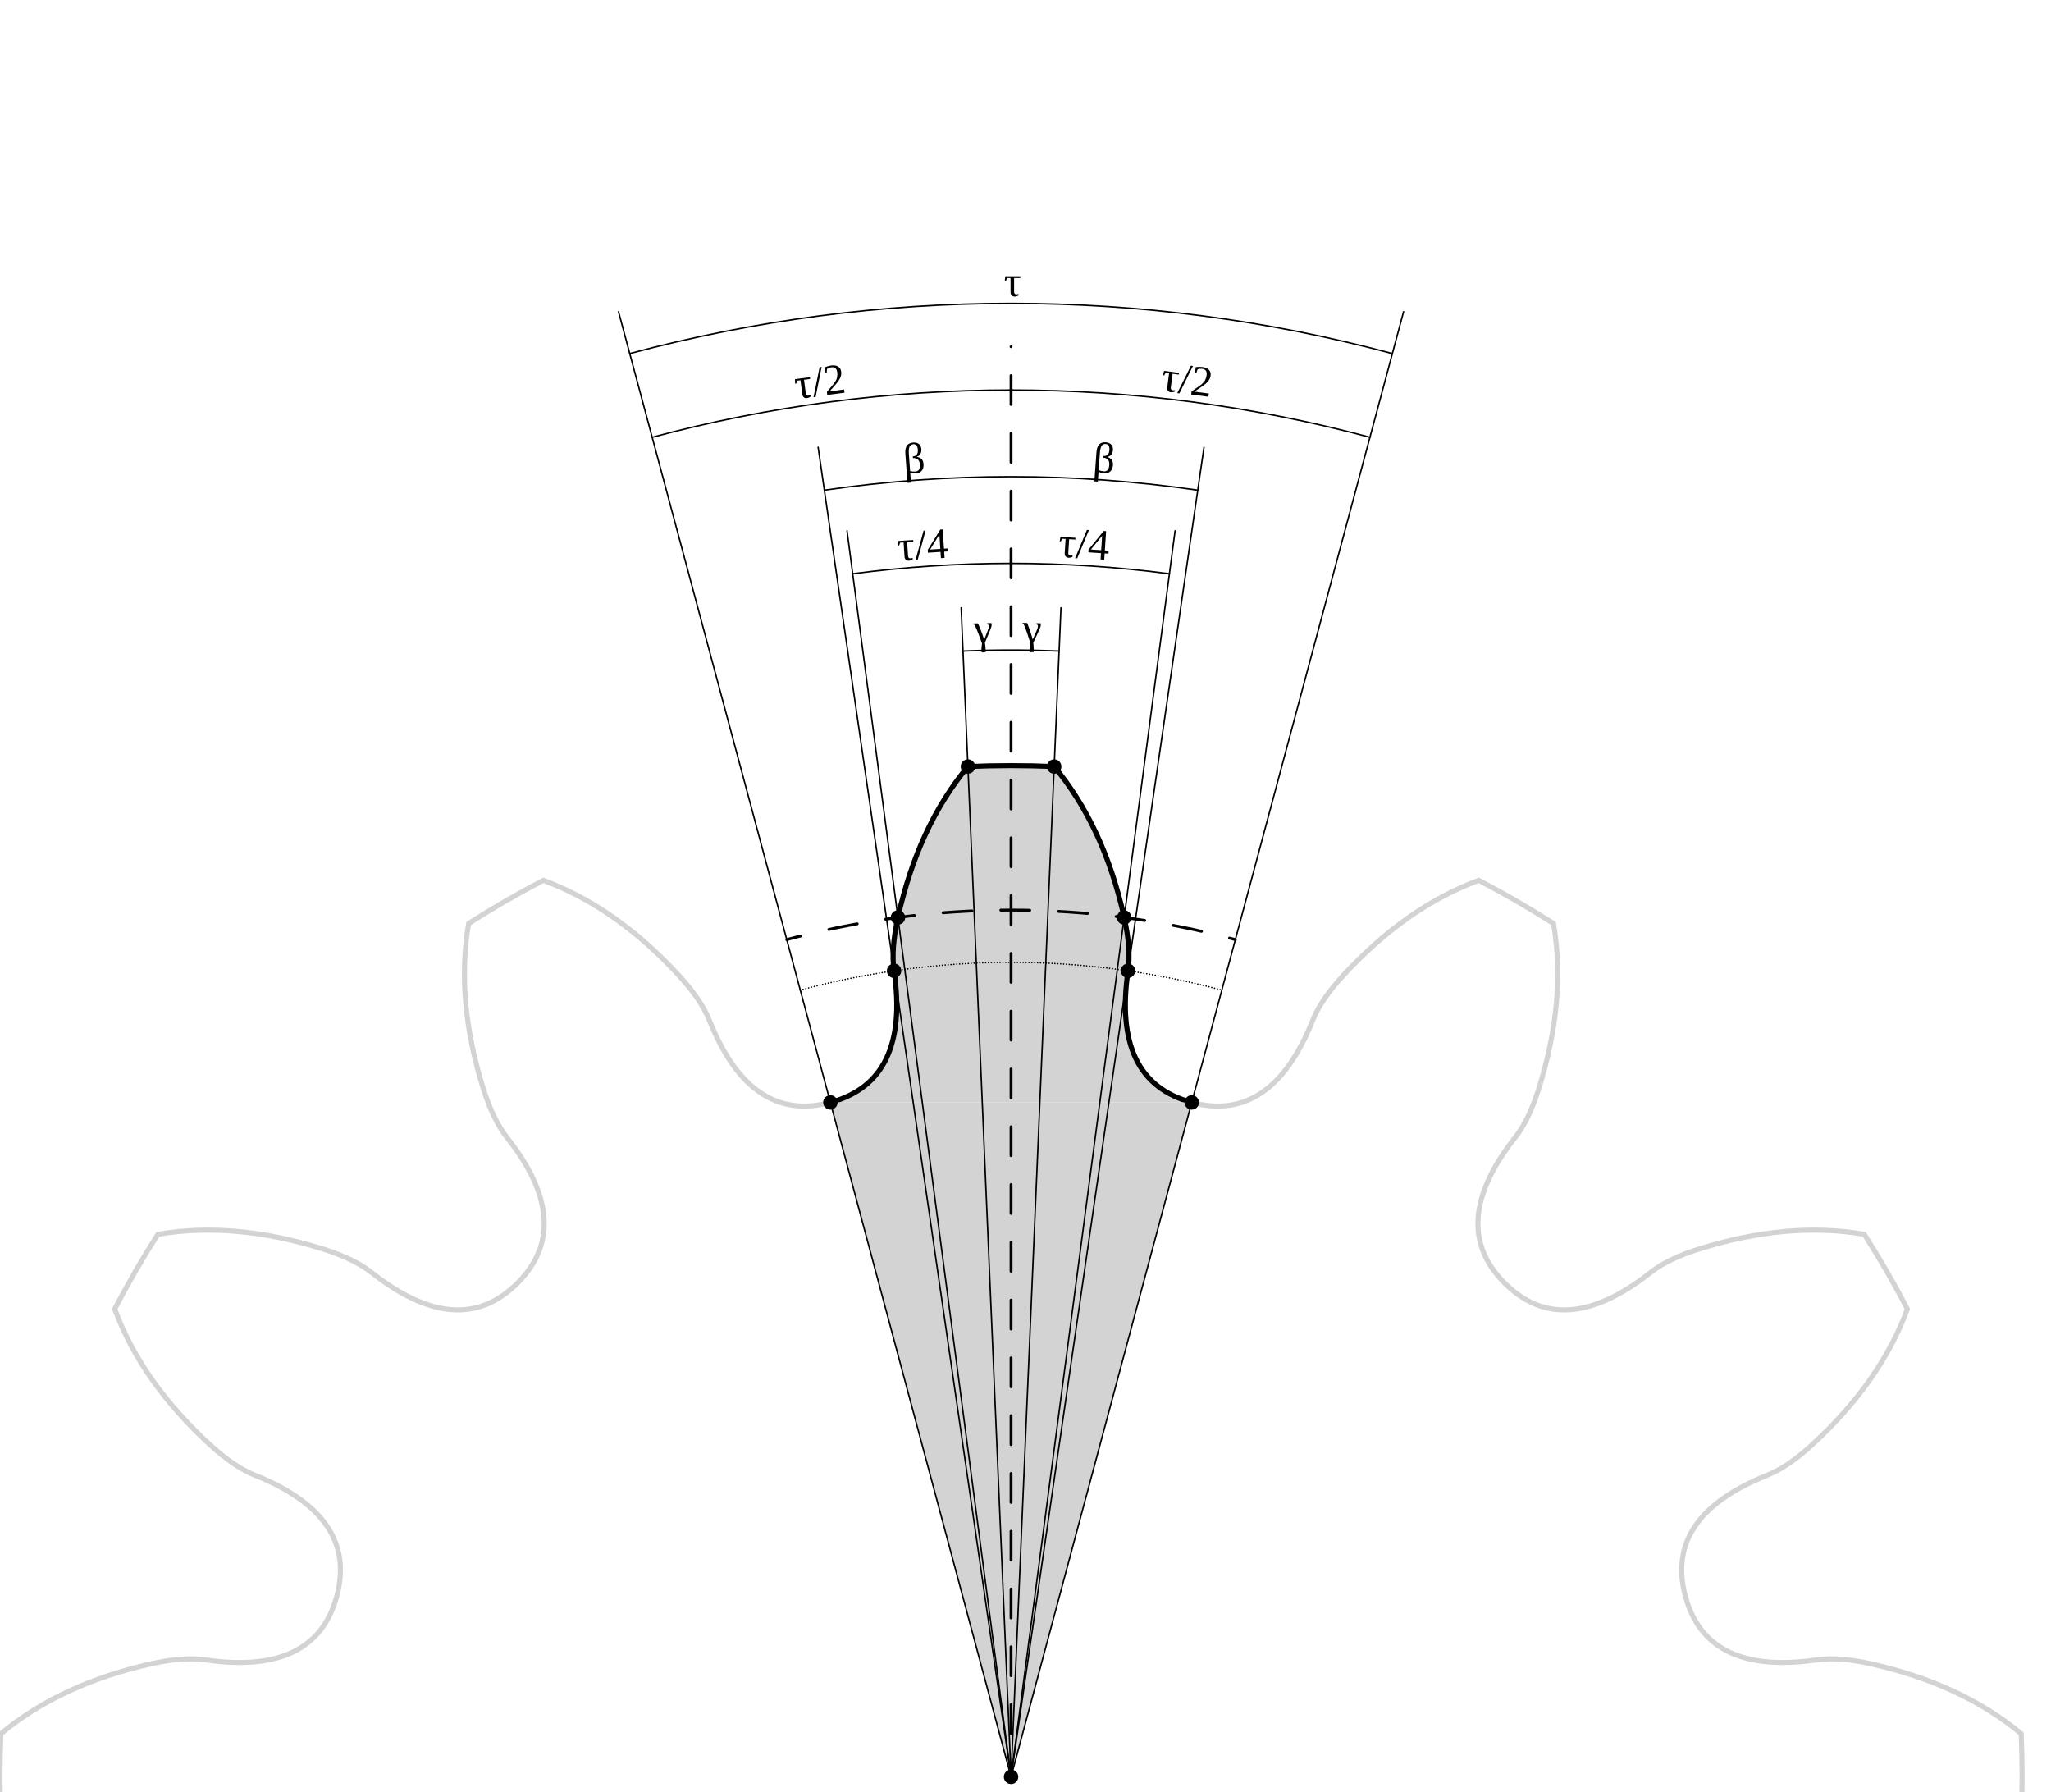
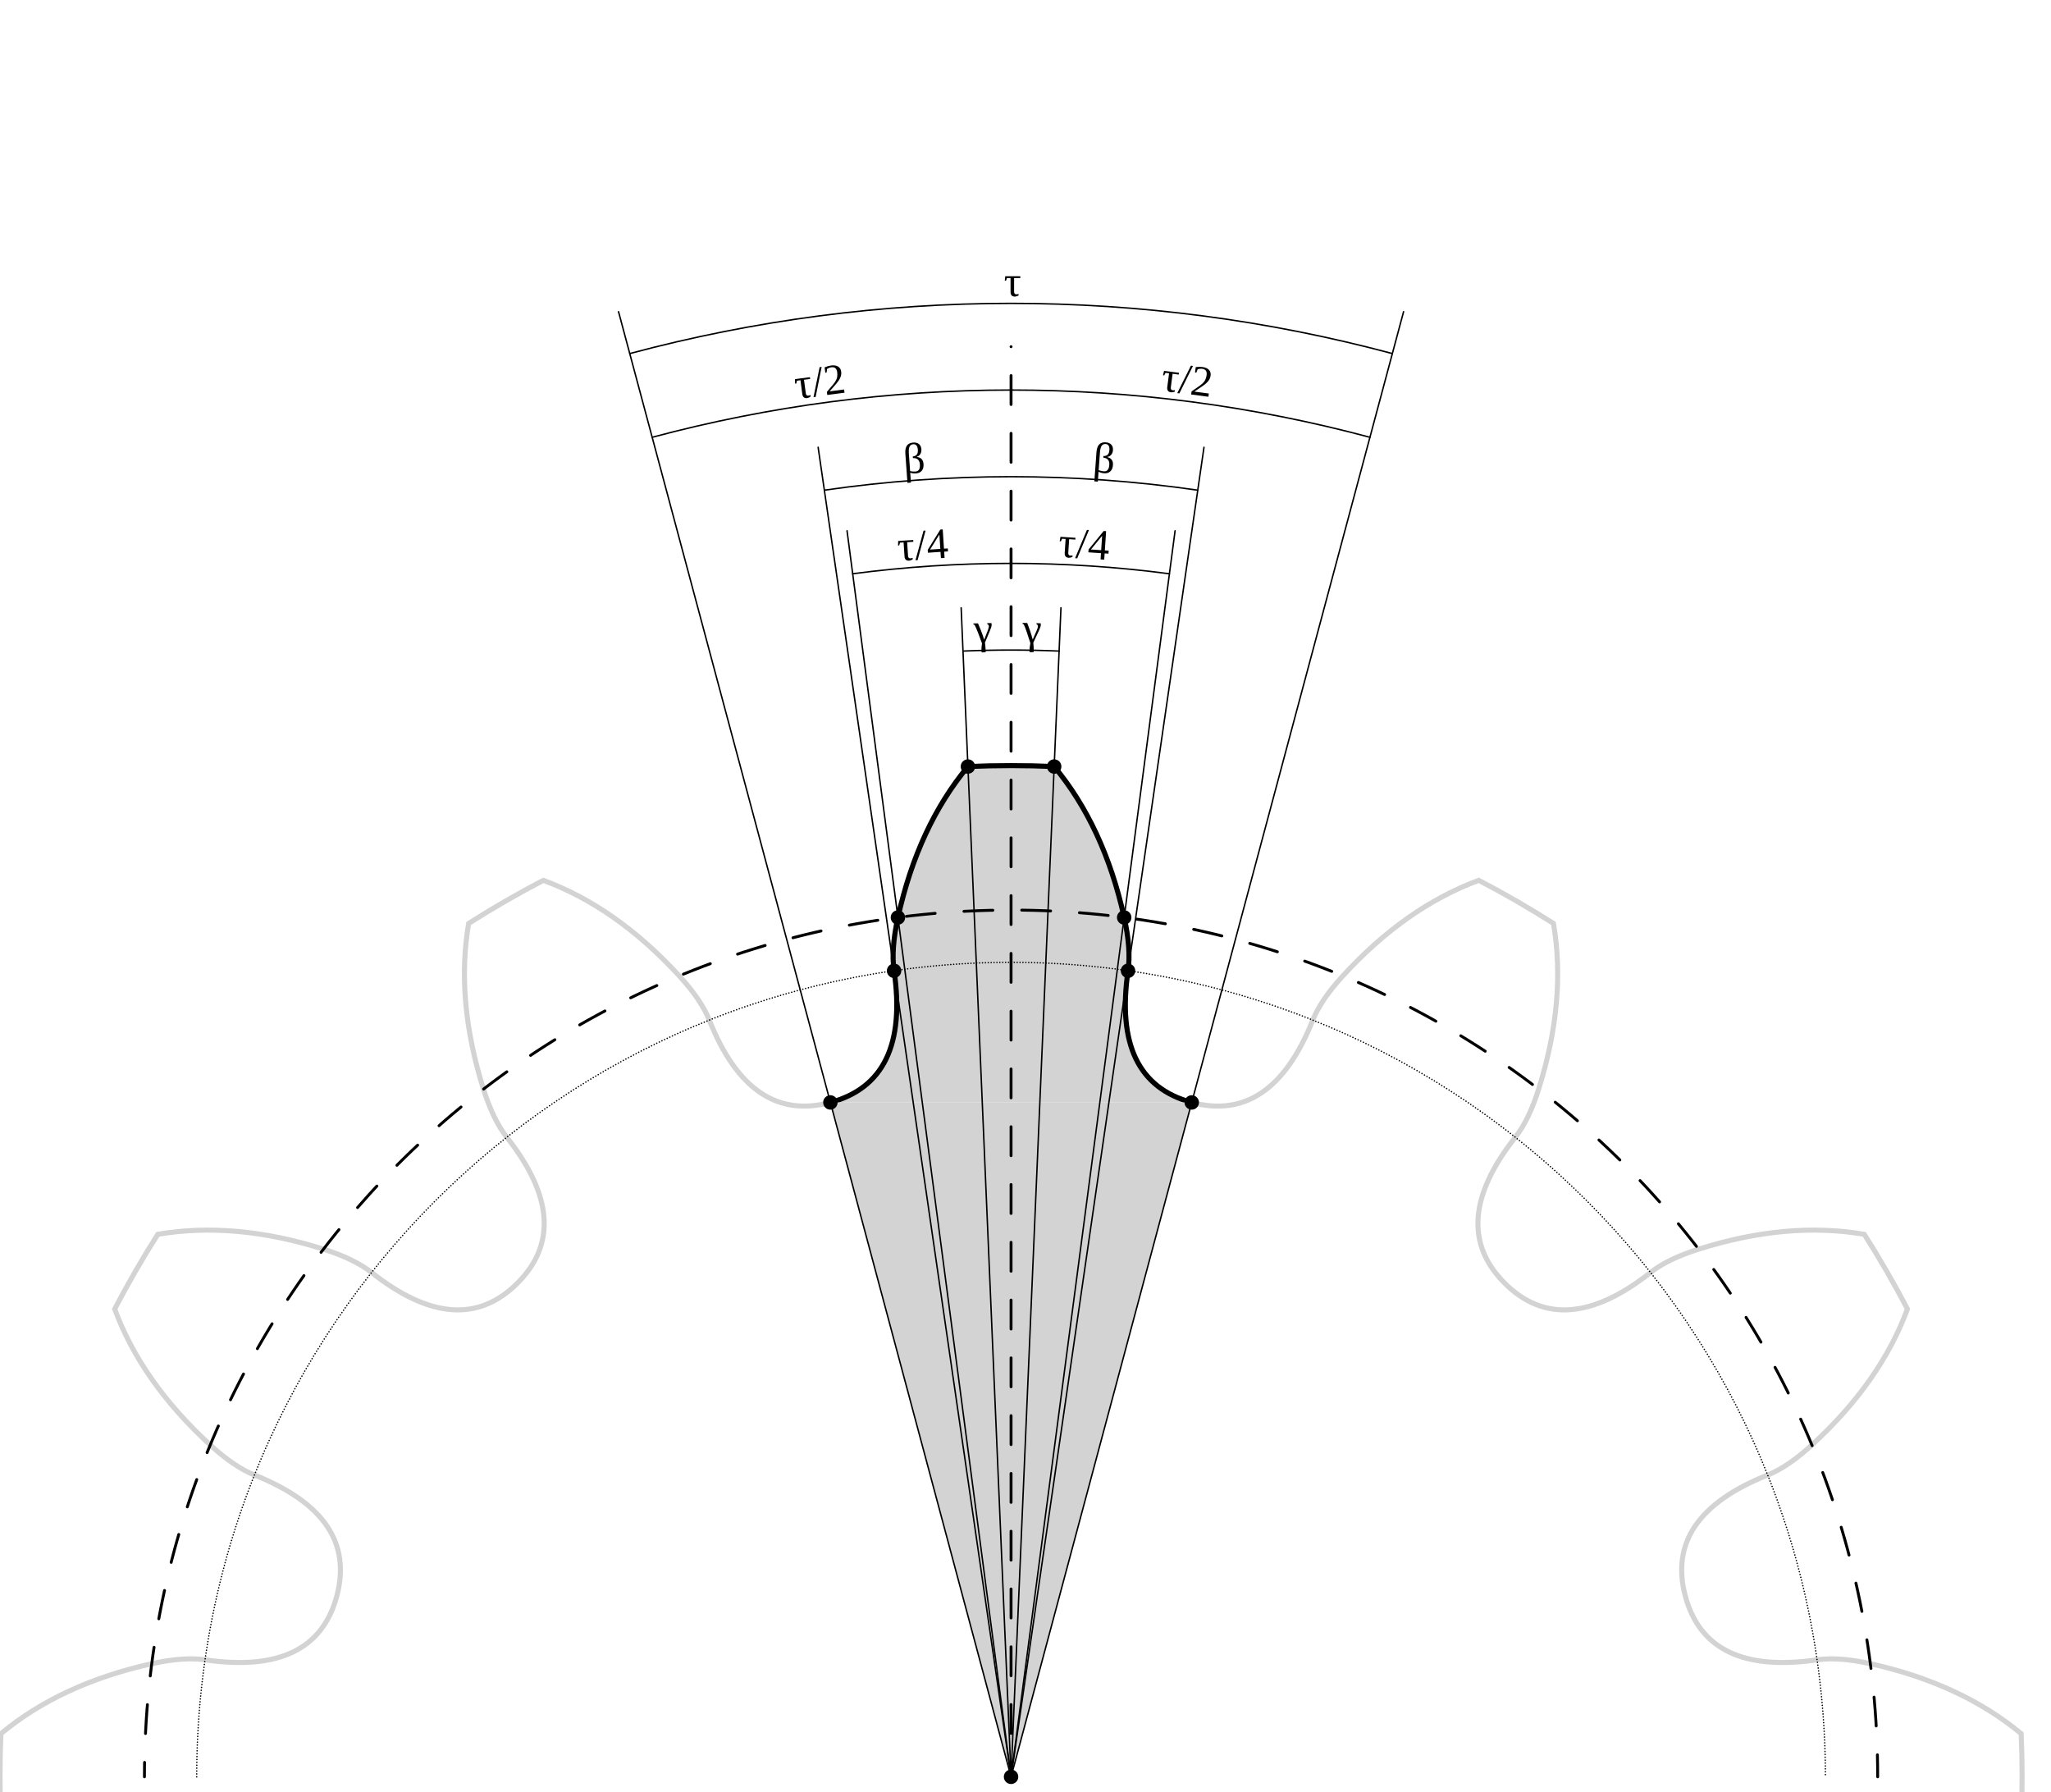
<svg xmlns="http://www.w3.org/2000/svg" width="142mm" height="124mm" viewBox="-70 -123 142 124" version="1.1">
  <style />
  <g transform="scale(1, -1)" fill="lightgrey">
    <path d="M -12.509 46.683 Q -6.883 47.424 -8.098 55.797 Q -8.316 57.301 -7.832 59.487 Q -6.436 65.783 -2.986 69.936 A 70.000 70.000 0 0 0 2.986 69.936 Q 6.436 65.783 7.832 59.487 Q 8.316 57.301 8.098 55.797 Q 6.990 48.162 12.509 46.683 Q 18.028 45.204 20.886 52.371 Q 21.449 53.782 22.961 55.433 Q 27.318 60.188 32.382 62.060 A 70.000 70.000 0 0 0 37.554 59.074 Q 38.465 53.752 36.526 47.601 Q 35.853 45.466 34.911 44.273 Q 30.134 38.215 34.174 34.174 Q 38.215 30.134 44.273 34.911 Q 45.466 35.853 47.601 36.526 Q 53.752 38.465 59.074 37.554 A 70.000 70.000 0 0 0 62.060 32.382 Q 60.188 27.318 55.433 22.961 Q 53.782 21.449 52.371 20.886 Q 45.204 18.028 46.683 12.509 Q 48.162 6.990 55.797 8.098 Q 57.301 8.316 59.487 7.832 Q 65.783 6.436 69.936 2.986 A 70.000 70.000 0 0 0 69.936 -2.986 Q 65.783 -6.436 59.487 -7.832 Q 57.301 -8.316 55.797 -8.098 Q 48.162 -6.990 46.683 -12.509 Q 45.204 -18.028 52.371 -20.886 Q 53.782 -21.449 55.433 -22.961 Q 60.188 -27.318 62.060 -32.382 A 70.000 70.000 0 0 0 59.074 -37.554 Q 53.752 -38.465 47.601 -36.526 Q 45.466 -35.853 44.273 -34.911 Q 38.215 -30.134 34.174 -34.174 Q 30.134 -38.215 34.911 -44.273 Q 35.853 -45.466 36.526 -47.601 Q 38.465 -53.752 37.554 -59.074 A 70.000 70.000 0 0 0 32.382 -62.060 Q 27.318 -60.188 22.961 -55.433 Q 21.449 -53.782 20.886 -52.371 Q 18.028 -45.204 12.509 -46.683 Q 6.990 -48.162 8.098 -55.797 Q 8.316 -57.301 7.832 -59.487 Q 6.436 -65.783 2.986 -69.936 A 70.000 70.000 0 0 0 -2.986 -69.936 Q -6.436 -65.783 -7.832 -59.487 Q -8.316 -57.301 -8.098 -55.797 Q -6.990 -48.162 -12.509 -46.683 Q -18.028 -45.204 -20.886 -52.371 Q -21.449 -53.782 -22.961 -55.433 Q -27.318 -60.188 -32.382 -62.060 A 70.000 70.000 0 0 0 -37.554 -59.074 Q -38.465 -53.752 -36.526 -47.601 Q -35.853 -45.466 -34.911 -44.273 Q -30.134 -38.215 -34.174 -34.174 Q -38.215 -30.134 -44.273 -34.911 Q -45.466 -35.853 -47.601 -36.526 Q -53.752 -38.465 -59.074 -37.554 A 70.000 70.000 0 0 0 -62.060 -32.382 Q -60.188 -27.318 -55.433 -22.961 Q -53.782 -21.449 -52.371 -20.886 Q -45.204 -18.028 -46.683 -12.509 Q -48.162 -6.990 -55.797 -8.098 Q -57.301 -8.316 -59.487 -7.832 Q -65.783 -6.436 -69.936 -2.986 A 70.000 70.000 0 0 0 -69.936 2.986 Q -65.783 6.436 -59.487 7.832 Q -57.301 8.316 -55.797 8.098 Q -48.162 6.990 -46.683 12.509 Q -45.204 18.028 -52.371 20.886 Q -53.782 21.449 -55.433 22.961 Q -60.188 27.318 -62.060 32.382 A 70.000 70.000 0 0 0 -59.074 37.554 Q -53.752 38.465 -47.601 36.526 Q -45.466 35.853 -44.273 34.911 Q -38.215 30.134 -34.174 34.174 Q -30.134 38.215 -34.911 44.273 Q -35.853 45.466 -36.526 47.601 Q -38.465 53.752 -37.554 59.074 A 70.000 70.000 0 0 0 -32.382 62.060 Q -27.318 60.188 -22.961 55.433 Q -21.449 53.782 -20.886 52.371 Q -18.028 45.204 -12.509 46.683 C" stroke="lightgrey" stroke-width="0.35" stroke-linecap="round" fill="none" />
    <path d="M -12.509 46.683 Q -6.990 48.162 -8.098 55.797 Q -8.316 57.301 -7.832 59.487 Q -6.436 65.783 -2.986 69.936 A 70.000 70.000 0 0 0 2.986 69.936 Q 6.436 65.783 7.832 59.487 Q 8.316 57.301 8.098 55.797 Q 6.990 48.162 12.509 46.683" stroke="black" stroke-width="0.35" stroke-linecap="round" />
    <path d="M -12.509 46.683 L 12.509 46.683 L 0.000 0.000" stroke="none" stroke-width="0.35" stroke-linecap="round" />
-     <path d="M -15.529 57.956 A 60.000 60.000 0 0 0 15.529 57.956" stroke="black" stroke-width="0.2" stroke-linecap="round" fill="none" stroke-dasharray="2.0 1.0 0.0 1.0" stroke-dashoffset="1.0" />
-     <path d="M -14.593 54.460 A 56.382 56.382 0 0 0 14.593 54.460" stroke="black" stroke-width="0.1" stroke-linecap="round" fill="none" stroke-dasharray="0.0 0.2" />
+     <path d="M -60.000 0.000 A 60.000 60.000 0 0 0 60.000 0.000" stroke="black" stroke-width="0.2" stroke-linecap="round" fill="none" stroke-dasharray="2.0 1.0 0.0 1.0" stroke-dashoffset="1.0" />
+     <path d="M -56.382 0.000 A 56.382 56.382 0 0 0 56.382 0.000" stroke="black" stroke-width="0.1" stroke-linecap="round" fill="none" stroke-dasharray="0.0 0.2" />
    <line x1="0.000" y1="0.000" x2="-27.176" y2="101.422" stroke="black" stroke-width="0.1" stroke-linecap="round" />
    <line x1="0.000" y1="0.000" x2="27.176" y2="101.422" stroke="black" stroke-width="0.1" stroke-linecap="round" />
    <path d="M -26.400 98.524 A 102.000 102.000 0 0 0 26.400 98.524" stroke="black" stroke-width="0.1" stroke-linecap="round" fill="none" />
    <g transform="translate(0.000 102.000) rotate(0.000)">
      <text transform="translate(-0.500 0.500) scale(0.25, -0.25)" fill="black" stroke="none">τ</text>
    </g>
    <line x1="0.000" y1="0.000" x2="0.000" y2="99.000" stroke="black" stroke-width="0.2" stroke-linecap="round" stroke-dasharray="2.0 1.0 0.0 1.0" stroke-dashoffset="1.0" />
    <path d="M -24.847 92.729 A 96.000 96.000 0 0 0 24.847 92.729" stroke="black" stroke-width="0.1" stroke-linecap="round" fill="none" />
    <g transform="translate(-12.531 95.179) rotate(7.500)">
      <text transform="translate(-2.300 0.500) scale(0.25, -0.25)" fill="black" stroke="none">τ/2</text>
    </g>
    <g transform="translate(12.531 95.179) rotate(-7.500)">
      <text transform="translate(-2.300 0.500) scale(0.25, -0.25)" fill="black" stroke="none">τ/2</text>
    </g>
    <line x1="0.000" y1="0.000" x2="-13.357" y2="92.036" stroke="black" stroke-width="0.1" stroke-linecap="round" />
    <line x1="0.000" y1="0.000" x2="13.357" y2="92.036" stroke="black" stroke-width="0.1" stroke-linecap="round" />
    <path d="M -12.926 89.067 A 90.000 90.000 0 0 0 12.926 89.067" stroke="black" stroke-width="0.1" stroke-linecap="round" fill="none" />
    <g transform="translate(-6.480 89.766) rotate(4.129)">
      <text transform="translate(-0.900 0.500) scale(0.25, -0.25)" fill="black" stroke="none">β</text>
    </g>
    <g transform="translate(6.480 89.766) rotate(-4.129)">
      <text transform="translate(-0.900 0.500) scale(0.25, -0.25)" fill="black" stroke="none">β</text>
    </g>
    <line x1="0.000" y1="0.000" x2="-11.356" y2="86.256" stroke="black" stroke-width="0.1" stroke-linecap="round" />
    <line x1="0.000" y1="0.000" x2="11.356" y2="86.256" stroke="black" stroke-width="0.1" stroke-linecap="round" />
    <path d="M -10.964 83.281 A 84.000 84.000 0 0 0 10.964 83.281" stroke="black" stroke-width="0.1" stroke-linecap="round" fill="none" />
    <g transform="translate(-5.494 83.820) rotate(3.750)">
      <text transform="translate(-2.300 0.500) scale(0.25, -0.25)" fill="black" stroke="none">τ/4</text>
    </g>
    <g transform="translate(5.494 83.820) rotate(-3.750)">
      <text transform="translate(-2.300 0.500) scale(0.25, -0.25)" fill="black" stroke="none">τ/4</text>
    </g>
    <line x1="0.000" y1="0.000" x2="-3.455" y2="80.926" stroke="black" stroke-width="0.1" stroke-linecap="round" />
    <line x1="0.000" y1="0.000" x2="3.455" y2="80.926" stroke="black" stroke-width="0.1" stroke-linecap="round" />
    <path d="M -3.327 77.929 A 78.000 78.000 0 0 0 3.327 77.929" stroke="black" stroke-width="0.1" stroke-linecap="round" fill="none" />
    <g transform="translate(-1.664 77.982) rotate(1.222)">
      <text transform="translate(-0.900 0.500) scale(0.25, -0.25)" fill="black" stroke="none">γ</text>
    </g>
    <g transform="translate(1.664 77.982) rotate(-1.222)">
      <text transform="translate(-0.900 0.500) scale(0.25, -0.25)" fill="black" stroke="none">γ</text>
    </g>
    <circle cx="0.000" cy="0.000" r="0.5" fill="black" />
    <circle cx="-12.509" cy="46.683" r="0.5" fill="black" />
    <circle cx="-8.098" cy="55.797" r="0.5" fill="black" />
    <circle cx="-7.832" cy="59.487" r="0.5" fill="black" />
    <circle cx="-2.986" cy="69.936" r="0.5" fill="black" />
    <circle cx="2.986" cy="69.936" r="0.5" fill="black" />
    <circle cx="7.832" cy="59.487" r="0.5" fill="black" />
    <circle cx="8.098" cy="55.797" r="0.5" fill="black" />
    <circle cx="12.509" cy="46.683" r="0.5" fill="black" />
  </g>
</svg>
